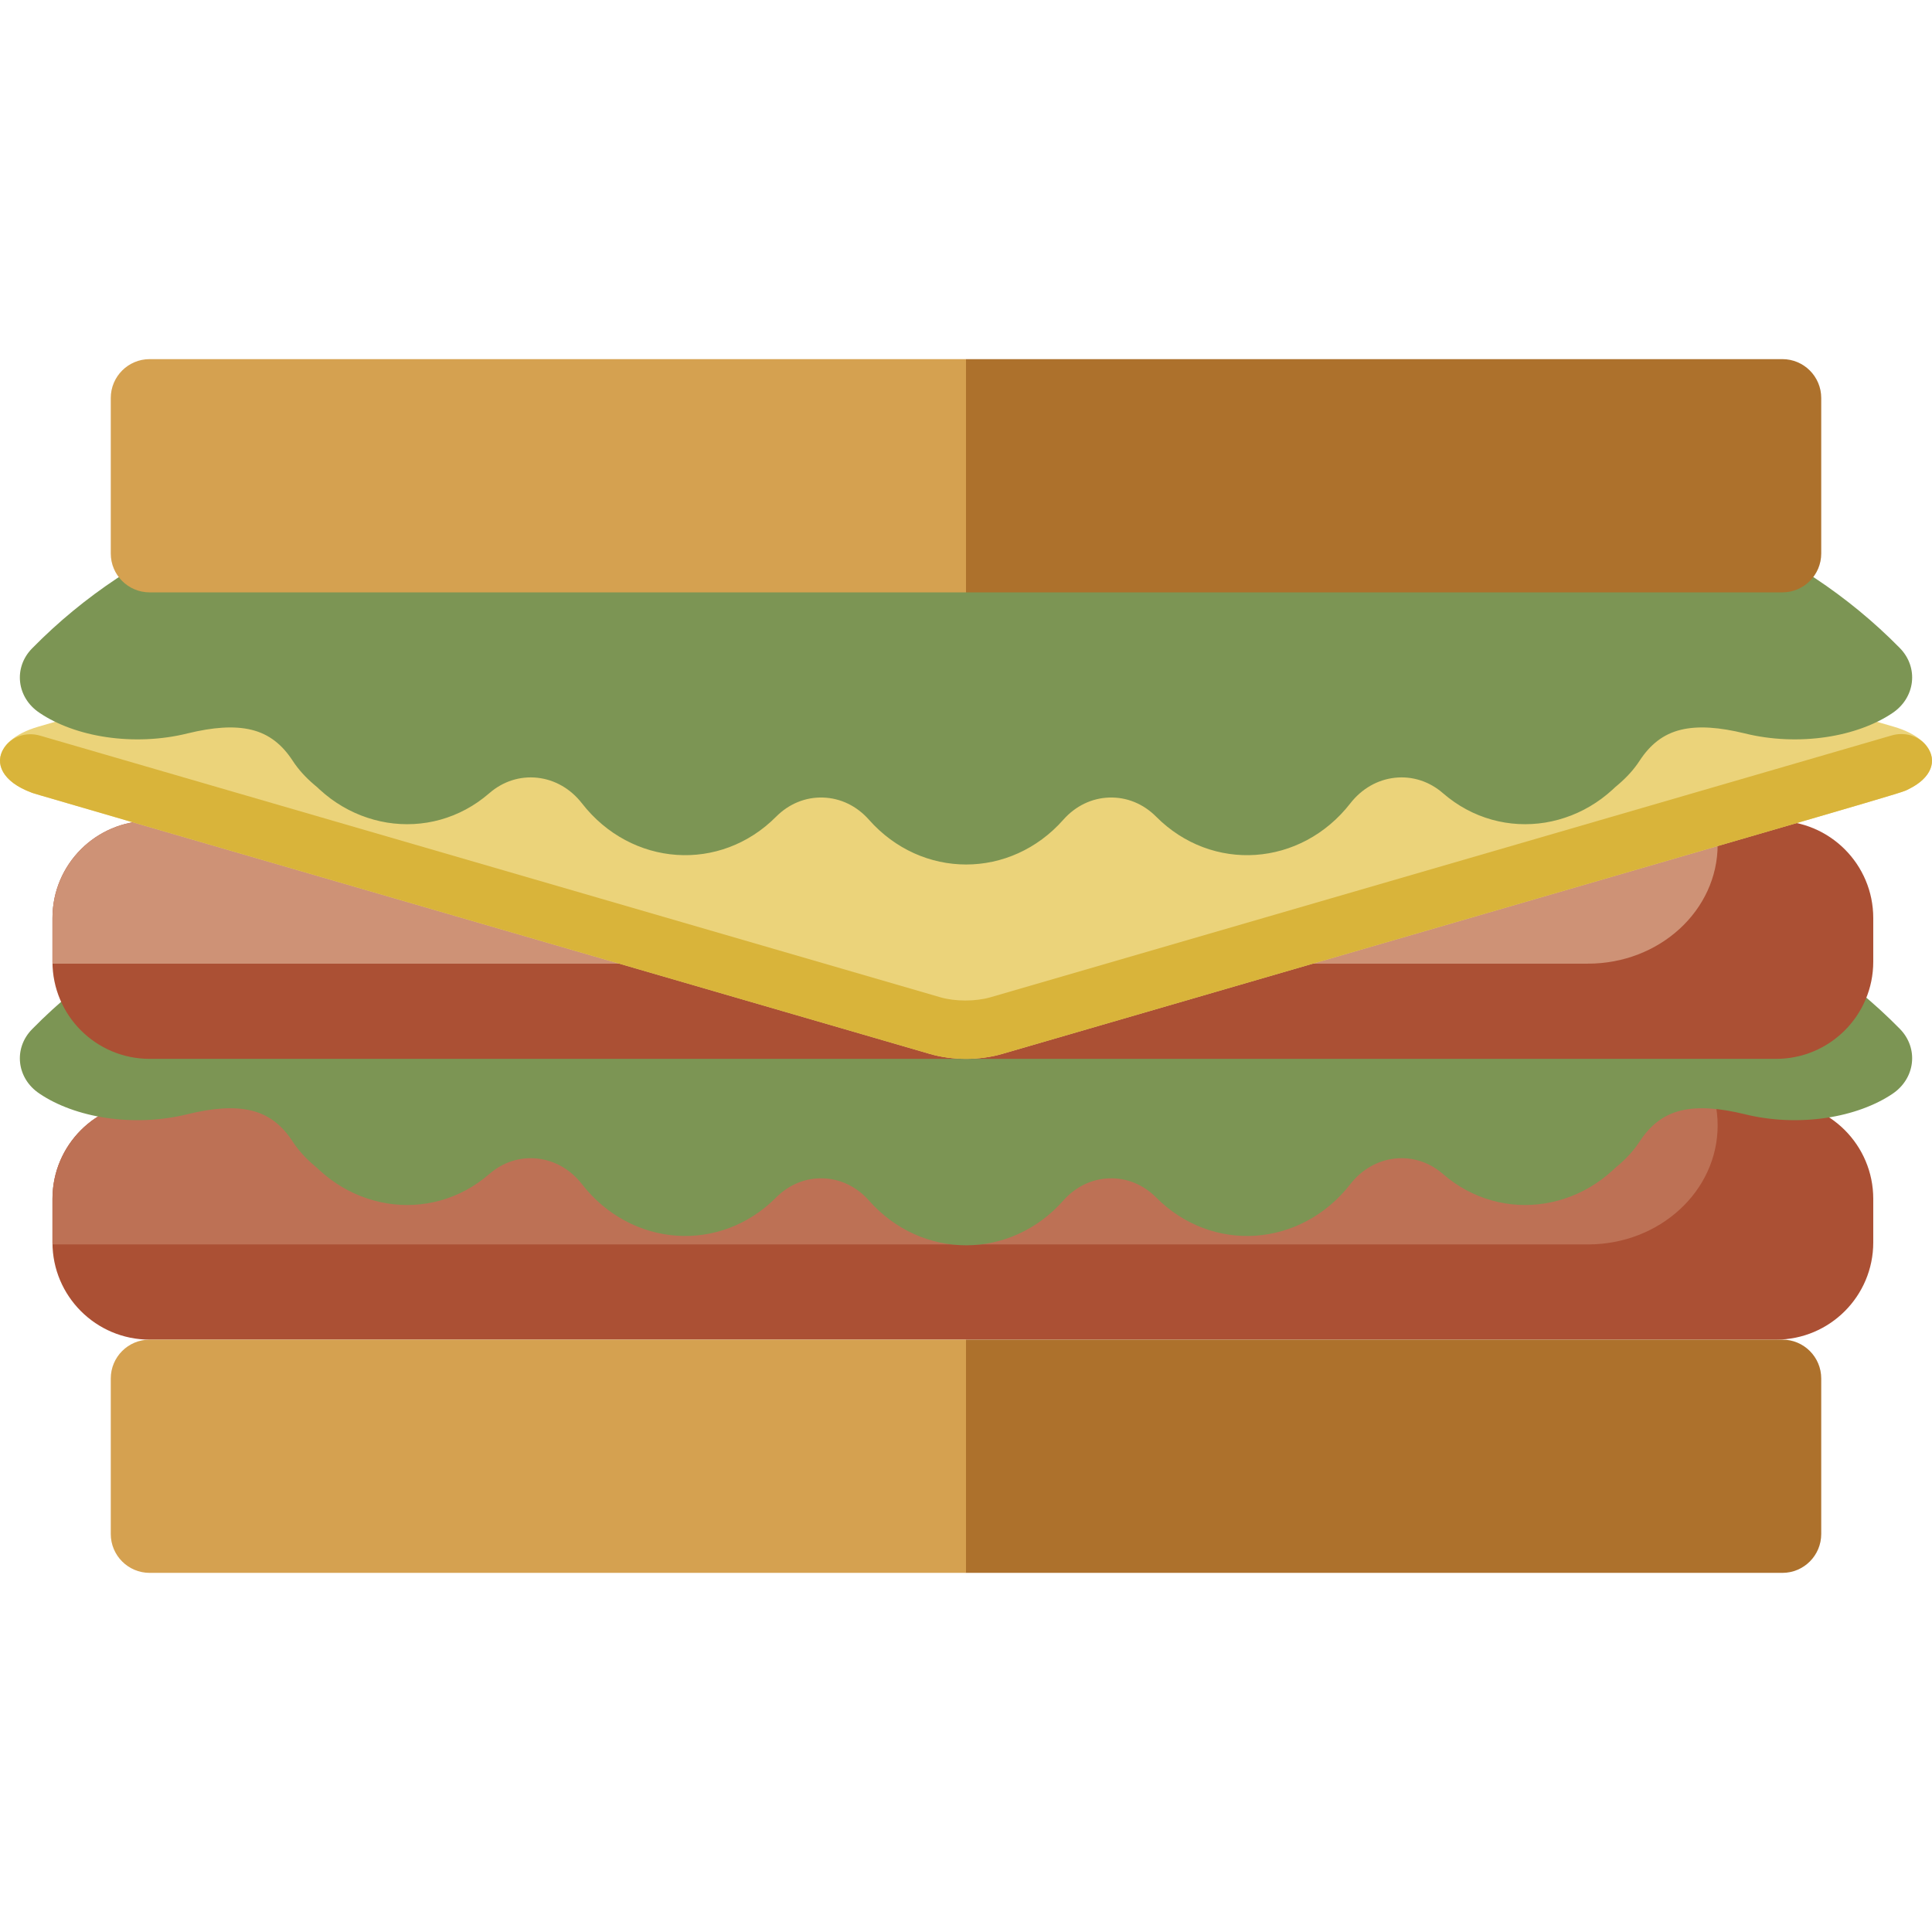
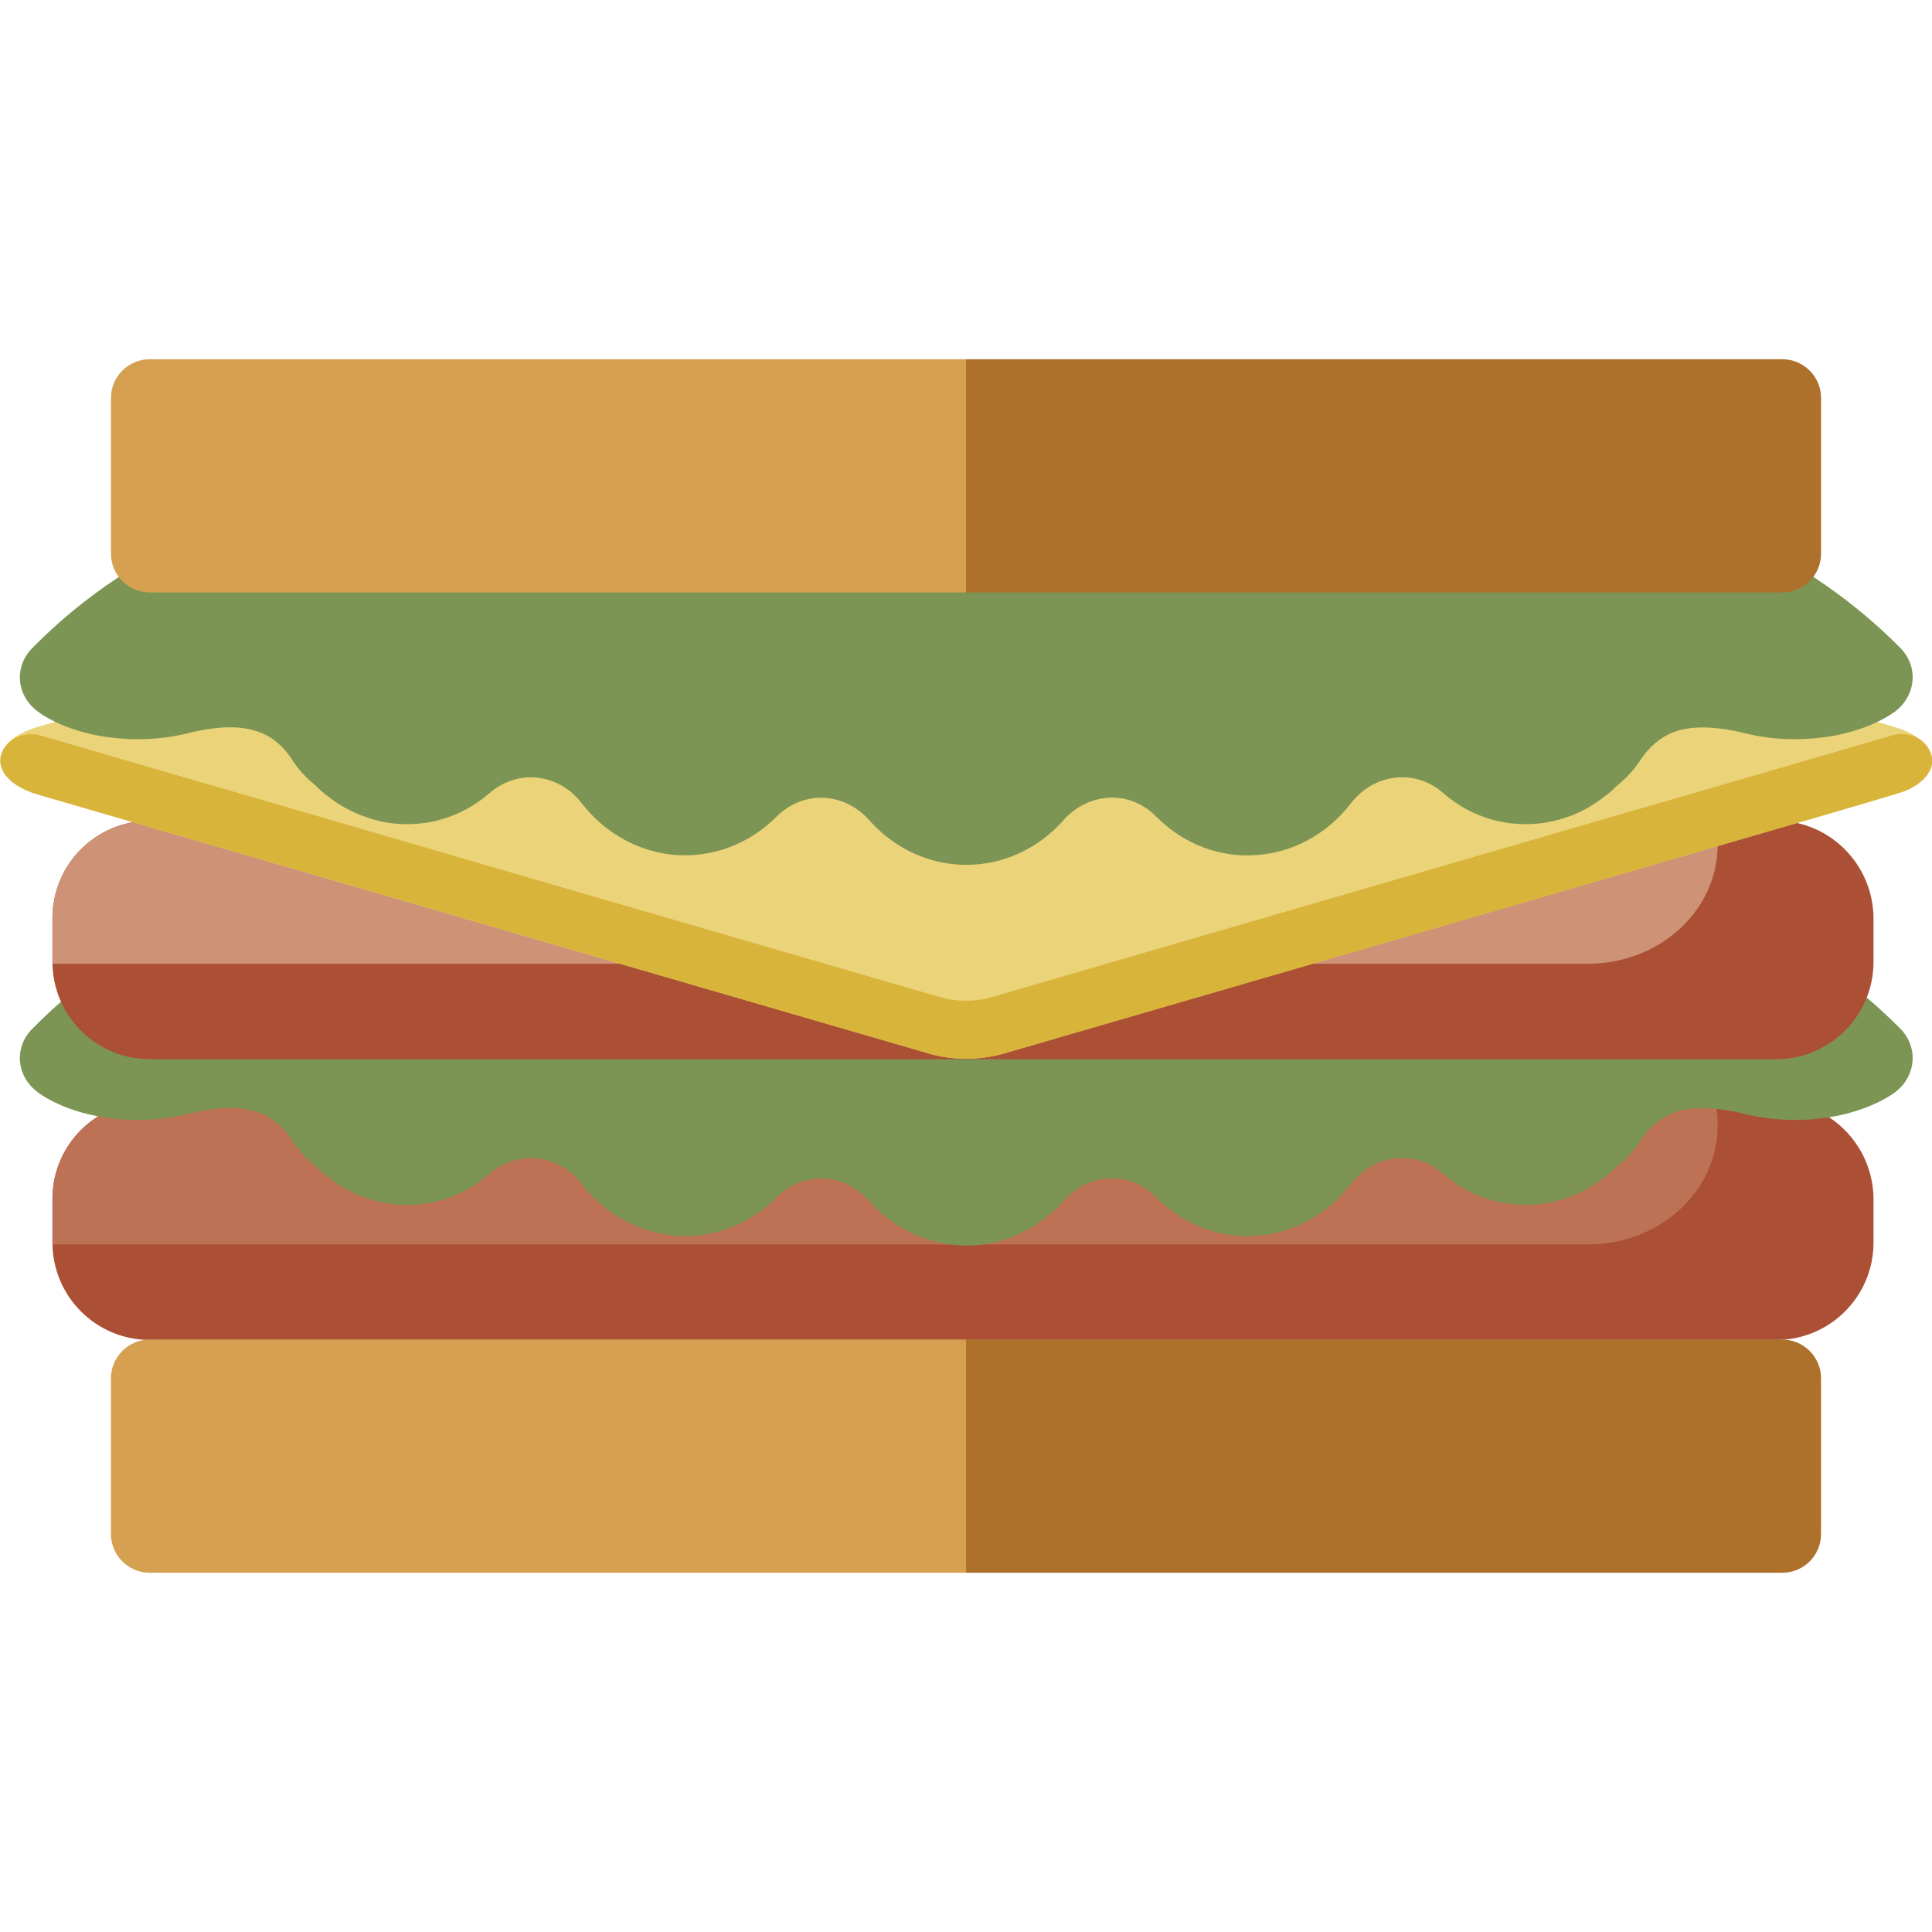
- <svg xmlns="http://www.w3.org/2000/svg" version="1.1" id="Capa_1" x="0px" y="0px" viewBox="0 0 512 512" style="enable-background:new 0 0 512 512;" xml:space="preserve">
-   <path style="fill:#AB5034;" d="M470.676,291.942H39.658c-14.224,0-25.755,11.531-25.755,25.755v11.564  c0,14.224,11.531,25.755,25.755,25.755h431.019c14.224,0,25.755-11.531,25.755-25.755v-11.564  C496.431,303.473,484.9,291.942,470.676,291.942z" />
-   <path style="fill:#BD7155;" d="M13.903,317.697v11.564c0,0.176,0.01,0.35,0.013,0.525h406.916c18.978,0,34.363-14.12,34.363-31.537  c0-2.16-0.238-4.269-0.688-6.308H39.658C25.434,291.942,13.903,303.473,13.903,317.697z" />
-   <path style="fill:#7C9554;" d="M396.759,229.099H115.315c-40.68,0-79.454,15.822-106.704,43.541l-0.112,0.114  c-5.006,5.092-4.091,13.045,1.965,17.064l0.136,0.091c4.482,3.015,10.646,5.33,17.576,6.348c6.927,1.026,14.5,0.772,21.573-0.992  c6.576-1.598,12.244-2.082,16.913-0.94c4.674,1.138,8.105,3.933,10.873,8.152c1.489,2.301,3.389,4.394,5.662,6.334  c0.272,0.239,0.6,0.488,0.842,0.712l0.694,0.651c0.468,0.428,0.944,0.841,1.429,1.24c0.969,0.798,1.973,1.549,3.005,2.224  c4.128,2.736,8.712,4.498,13.416,5.273c9.414,1.525,19.279-0.996,27.1-7.797c3.625-3.147,8.13-4.582,12.739-4.082  c4.608,0.507,8.783,2.903,11.798,6.772c6.508,8.376,15.695,13.023,25.1,13.665c9.406,0.647,19.001-2.72,26.361-10.125  c3.41-3.426,7.815-5.221,12.442-5.069c4.626,0.15,8.933,2.227,12.157,5.876c6.965,7.879,16.357,11.868,25.758,11.866  c9.402,0.002,18.792-3.987,25.756-11.865c3.226-3.65,7.532-5.727,12.158-5.877c4.626-0.152,9.032,1.642,12.441,5.068  c7.361,7.406,16.956,10.773,26.362,10.126c9.406-0.642,18.592-5.289,25.099-13.664c3.015-3.869,7.191-6.266,11.799-6.773  c4.608-0.501,9.113,0.934,12.737,4.081c7.824,6.801,17.689,9.322,27.104,7.797c4.704-0.775,9.288-2.536,13.416-5.273  c1.032-0.675,2.036-1.426,3.005-2.224c0.485-0.4,0.961-0.814,1.429-1.24l0.694-0.651c0.241-0.224,0.57-0.473,0.841-0.712  c2.272-1.939,4.173-4.032,5.661-6.333c2.769-4.22,6.2-7.015,10.874-8.153c4.669-1.141,10.337-0.658,16.911,0.94  c7.074,1.764,14.647,2.017,21.576,0.992c6.93-1.019,13.094-3.333,17.576-6.348l0,0c6.128-4.068,7.054-12.115,1.987-17.268l0,0  C476.213,244.921,437.439,229.099,396.759,229.099z" />
-   <path style="fill:#AB5034;" d="M470.676,217.535H39.658c-14.224,0-25.755,11.531-25.755,25.755v11.564  c0,14.224,11.531,25.755,25.755,25.755h431.019c14.224,0,25.755-11.531,25.755-25.755V243.29  C496.431,229.066,484.9,217.535,470.676,217.535z" />
-   <path style="fill:#CE9276;" d="M13.903,243.29v11.564c0,0.176,0.01,0.35,0.013,0.525h406.916c18.978,0,34.363-14.12,34.363-31.537  c0-2.16-0.238-4.269-0.688-6.308H39.658C25.434,217.535,13.903,229.066,13.903,243.29z" />
-   <path style="fill:#EBD37A;" d="M8.252,209.999c1.545,0.572-13.542-3.858,238.22,69.317c5.928,1.723,13.131,1.723,19.059,0  c249.091-72.399,237.637-68.893,240.315-70.21c9.362-4.586,8.046-13.03-3.97-16.522l-207.876-60.419  c-23.639-6.87-52.359-6.87-75.998,0l-207.875,60.42C-2.629,196.292-3.424,205.649,8.252,209.999z" />
-   <path style="fill:#D9B43A;" d="M510.655,197.826c-2.117-2.859-5.911-3.924-9.327-2.93c-16.661,4.851-40.593,11.801-74.681,21.7  c-39.202,11.385-92.258,26.793-164.133,47.684c-3.991,1.159-9.355,1.159-13.344,0c-78.852-22.918-134.994-39.232-174.982-50.852  c-28.588-8.308-49.026-14.247-63.6-18.484c-3.539-1.029-7.482,0.178-9.506,3.258c-2.699,4.109-0.356,8.993,7.168,11.797  c1.545,0.572-13.542-3.858,238.22,69.317c5.928,1.723,13.131,1.723,19.059,0c249.092-72.398,237.637-68.893,240.316-70.21  C511.862,206.16,513.466,201.621,510.655,197.826z" />
-   <path style="fill:#7C9554;" d="M396.759,128.182H115.315c-40.68,0-79.454,15.822-106.704,43.541l-0.112,0.114  c-5.006,5.092-4.091,13.045,1.965,17.064l0.136,0.091c4.482,3.015,10.646,5.33,17.576,6.348c6.927,1.025,14.5,0.772,21.573-0.992  c6.576-1.598,12.244-2.082,16.913-0.94c4.674,1.138,8.105,3.933,10.873,8.152c1.489,2.301,3.389,4.394,5.662,6.334  c0.272,0.239,0.6,0.488,0.842,0.712l0.694,0.651c0.468,0.428,0.944,0.841,1.429,1.24c0.969,0.798,1.973,1.549,3.005,2.224  c4.128,2.736,8.712,4.498,13.416,5.273c9.414,1.525,19.279-0.996,27.1-7.797c3.625-3.147,8.13-4.582,12.739-4.082  c4.608,0.507,8.783,2.903,11.798,6.772c6.508,8.376,15.695,13.023,25.1,13.665c9.406,0.647,19.001-2.72,26.361-10.125  c3.41-3.426,7.815-5.221,12.442-5.069c4.626,0.15,8.933,2.227,12.157,5.876c6.965,7.879,16.357,11.868,25.758,11.866  c9.402,0.002,18.792-3.987,25.756-11.865c3.226-3.65,7.532-5.727,12.158-5.877c4.626-0.152,9.032,1.642,12.441,5.068  c7.361,7.406,16.956,10.773,26.362,10.126c9.406-0.642,18.592-5.289,25.099-13.664c3.015-3.869,7.191-6.266,11.799-6.773  c4.608-0.501,9.113,0.934,12.737,4.081c7.824,6.801,17.689,9.322,27.104,7.797c4.704-0.775,9.288-2.536,13.416-5.273  c1.032-0.675,2.036-1.426,3.005-2.224c0.485-0.4,0.961-0.814,1.429-1.24l0.694-0.651c0.241-0.224,0.57-0.473,0.841-0.712  c2.272-1.939,4.173-4.032,5.661-6.333c2.769-4.22,6.2-7.015,10.874-8.153c4.669-1.142,10.337-0.658,16.911,0.94  c7.074,1.764,14.647,2.017,21.576,0.992c6.93-1.019,13.094-3.333,17.576-6.348l0,0c6.128-4.068,7.054-12.115,1.987-17.268l0,0  C476.213,144.004,437.439,128.182,396.759,128.182z" />
-   <path style="fill:#AD712C;" d="M472.343,95.173H256.001l-20.604,41.208l20.604,20.604h216.342c5.69,0,10.302-4.612,10.302-10.302  v-41.208C482.645,99.785,478.033,95.173,472.343,95.173z" />
-   <path style="fill:#D5A150;" d="M39.658,95.173c-5.69,0-10.302,4.612-10.302,10.302v41.208c0,5.69,4.612,10.302,10.302,10.302  h216.342V95.173C256.001,95.173,39.658,95.173,39.658,95.173z" />
-   <path style="fill:#AD712C;" d="M472.343,355.015H256.001l-20.604,41.208l20.604,20.604h216.342c5.69,0,10.302-4.612,10.302-10.302  v-41.208C482.645,359.627,478.033,355.015,472.343,355.015z" />
-   <path style="fill:#D5A150;" d="M39.658,355.015c-5.69,0-10.302,4.612-10.302,10.302v41.208c0,5.69,4.612,10.302,10.302,10.302  h216.342v-61.812H39.658z" />
-   <g>
- </g>
-   <g>
- </g>
-   <g>
- </g>
-   <g>
- </g>
-   <g>
- </g>
-   <g>
- </g>
-   <g>
- </g>
-   <g>
- </g>
-   <g>
- </g>
-   <g>
- </g>
-   <g>
- </g>
-   <g>
- </g>
-   <g>
- </g>
-   <g>
- </g>
-   <g>
- </g>
+ <svg xmlns="http://www.w3.org/2000/svg" viewBox="0 0 512 512">
+   <style>.a{fill:#AB5034;}.b{fill:#7C9554;}.c{fill:#AD712C;}.d{fill:#D5A150;}</style>
+   <path d="M470.7 291.9H39.7c-14.2 0-25.8 11.5-25.8 25.8v11.6c0 14.2 11.5 25.8 25.8 25.8h431c14.2 0 25.8-11.5 25.8-25.8v-11.6C496.4 303.5 484.9 291.9 470.7 291.9z" class="a" />
+   <path d="M13.9 317.7v11.6c0 0.2 0 0.4 0 0.5h406.9c19 0 34.4-14.1 34.4-31.5 0-2.2-0.2-4.3-0.7-6.3H39.7C25.4 291.9 13.9 303.5 13.9 317.7z" fill="#BD7155" />
+   <path d="M396.8 229.1H115.3c-40.7 0-79.5 15.8-106.7 43.5l-0.1 0.1c-5 5.1-4.1 13 2 17.1l0.1 0.1c4.5 3 10.6 5.3 17.6 6.3 6.9 1 14.5 0.8 21.6-1 6.6-1.6 12.2-2.1 16.9-0.9 4.7 1.1 8.1 3.9 10.9 8.2 1.5 2.3 3.4 4.4 5.7 6.3 0.3 0.2 0.6 0.5 0.8 0.7l0.7 0.7c0.5 0.4 0.9 0.8 1.4 1.2 1 0.8 2 1.5 3 2.2 4.1 2.7 8.7 4.5 13.4 5.3 9.4 1.5 19.3-1 27.1-7.8 3.6-3.1 8.1-4.6 12.7-4.1 4.6 0.5 8.8 2.9 11.8 6.8 6.5 8.4 15.7 13 25.1 13.7 9.4 0.6 19-2.7 26.4-10.1 3.4-3.4 7.8-5.2 12.4-5.1 4.6 0.2 8.9 2.2 12.2 5.9 7 7.9 16.4 11.9 25.8 11.9 9.4 0 18.8-4 25.8-11.9 3.2-3.6 7.5-5.7 12.2-5.9 4.6-0.2 9 1.6 12.4 5.1 7.4 7.4 17 10.8 26.4 10.1 9.4-0.6 18.6-5.3 25.1-13.7 3-3.9 7.2-6.3 11.8-6.8 4.6-0.5 9.1 0.9 12.7 4.1 7.8 6.8 17.7 9.3 27.1 7.8 4.7-0.8 9.3-2.5 13.4-5.3 1-0.7 2-1.4 3-2.2 0.5-0.4 1-0.8 1.4-1.2l0.7-0.7c0.2-0.2 0.6-0.5 0.8-0.7 2.3-1.9 4.2-4 5.7-6.3 2.8-4.2 6.2-7 10.9-8.2 4.7-1.1 10.3-0.7 16.9 0.9 7.1 1.8 14.6 2 21.6 1 6.9-1 13.1-3.3 17.6-6.3l0 0c6.1-4.1 7.1-12.1 2-17.3l0 0C476.2 244.9 437.4 229.1 396.8 229.1z" class="b" />
+   <path d="M470.7 217.5H39.7c-14.2 0-25.8 11.5-25.8 25.8v11.6c0 14.2 11.5 25.8 25.8 25.8h431c14.2 0 25.8-11.5 25.8-25.8V243.3C496.4 229.1 484.9 217.5 470.7 217.5z" class="a" />
+   <path d="M13.9 243.3v11.6c0 0.2 0 0.4 0 0.5h406.9c19 0 34.4-14.1 34.4-31.5 0-2.2-0.2-4.3-0.7-6.3H39.7C25.4 217.5 13.9 229.1 13.9 243.3z" fill="#CE9276" />
+   <path d="M8.3 210c1.5 0.6-13.5-3.9 238.2 69.3 5.9 1.7 13.1 1.7 19.1 0 249.1-72.4 237.6-68.9 240.3-70.2 9.4-4.6 8-13-4-16.5l-207.9-60.4c-23.6-6.9-52.4-6.9-76 0l-207.9 60.4C-2.6 196.3-3.4 205.6 8.3 210z" fill="#EBD37A" />
+   <path d="M510.7 197.8c-2.1-2.9-5.9-3.9-9.3-2.9 -16.7 4.9-40.6 11.8-74.7 21.7 -39.2 11.4-92.3 26.8-164.1 47.7 -4 1.2-9.4 1.2-13.3 0 -78.9-22.9-135-39.2-175-50.9 -28.6-8.3-49-14.2-63.6-18.5 -3.5-1-7.5 0.2-9.5 3.3 -2.7 4.1-0.4 9 7.2 11.8 1.5 0.6-13.5-3.9 238.2 69.3 5.9 1.7 13.1 1.7 19.1 0 249.1-72.4 237.6-68.9 240.3-70.2C511.9 206.2 513.5 201.6 510.7 197.8z" fill="#D9B43A" />
+   <path d="M396.8 128.2H115.3c-40.7 0-79.5 15.8-106.7 43.5l-0.1 0.1c-5 5.1-4.1 13 2 17.1l0.1 0.1c4.5 3 10.6 5.3 17.6 6.3 6.9 1 14.5 0.8 21.6-1 6.6-1.6 12.2-2.1 16.9-0.9 4.7 1.1 8.1 3.9 10.9 8.2 1.5 2.3 3.4 4.4 5.7 6.3 0.3 0.2 0.6 0.5 0.8 0.7l0.7 0.7c0.5 0.4 0.9 0.8 1.4 1.2 1 0.8 2 1.5 3 2.2 4.1 2.7 8.7 4.5 13.4 5.3 9.4 1.5 19.3-1 27.1-7.8 3.6-3.1 8.1-4.6 12.7-4.1 4.6 0.5 8.8 2.9 11.8 6.8 6.5 8.4 15.7 13 25.1 13.7 9.4 0.6 19-2.7 26.4-10.1 3.4-3.4 7.8-5.2 12.4-5.1 4.6 0.2 8.9 2.2 12.2 5.9 7 7.9 16.4 11.9 25.8 11.9 9.4 0 18.8-4 25.8-11.9 3.2-3.6 7.5-5.7 12.2-5.9 4.6-0.2 9 1.6 12.4 5.1 7.4 7.4 17 10.8 26.4 10.1 9.4-0.6 18.6-5.3 25.1-13.7 3-3.9 7.2-6.3 11.8-6.8 4.6-0.5 9.1 0.9 12.7 4.1 7.8 6.8 17.7 9.3 27.1 7.8 4.7-0.8 9.3-2.5 13.4-5.3 1-0.7 2-1.4 3-2.2 0.5-0.4 1-0.8 1.4-1.2l0.7-0.7c0.2-0.2 0.6-0.5 0.8-0.7 2.3-1.9 4.2-4 5.7-6.3 2.8-4.2 6.2-7 10.9-8.2 4.7-1.1 10.3-0.7 16.9 0.9 7.1 1.8 14.6 2 21.6 1 6.9-1 13.1-3.3 17.6-6.3l0 0c6.1-4.1 7.1-12.1 2-17.3l0 0C476.2 144 437.4 128.2 396.8 128.2z" class="b" />
+   <path d="M472.3 95.2H256l-20.6 41.2 20.6 20.6h216.3c5.7 0 10.3-4.6 10.3-10.3v-41.2C482.6 99.8 478 95.2 472.3 95.2z" class="c" />
+   <path d="M39.7 95.2c-5.7 0-10.3 4.6-10.3 10.3v41.2c0 5.7 4.6 10.3 10.3 10.3h216.3V95.2C256 95.2 39.7 95.2 39.7 95.2z" class="d" />
+   <path d="M472.3 355H256l-20.6 41.2 20.6 20.6h216.3c5.7 0 10.3-4.6 10.3-10.3v-41.2C482.6 359.6 478 355 472.3 355z" class="c" />
+   <path d="M39.7 355c-5.7 0-10.3 4.6-10.3 10.3v41.2c0 5.7 4.6 10.3 10.3 10.3h216.3v-61.8H39.7z" class="d" />
</svg>
